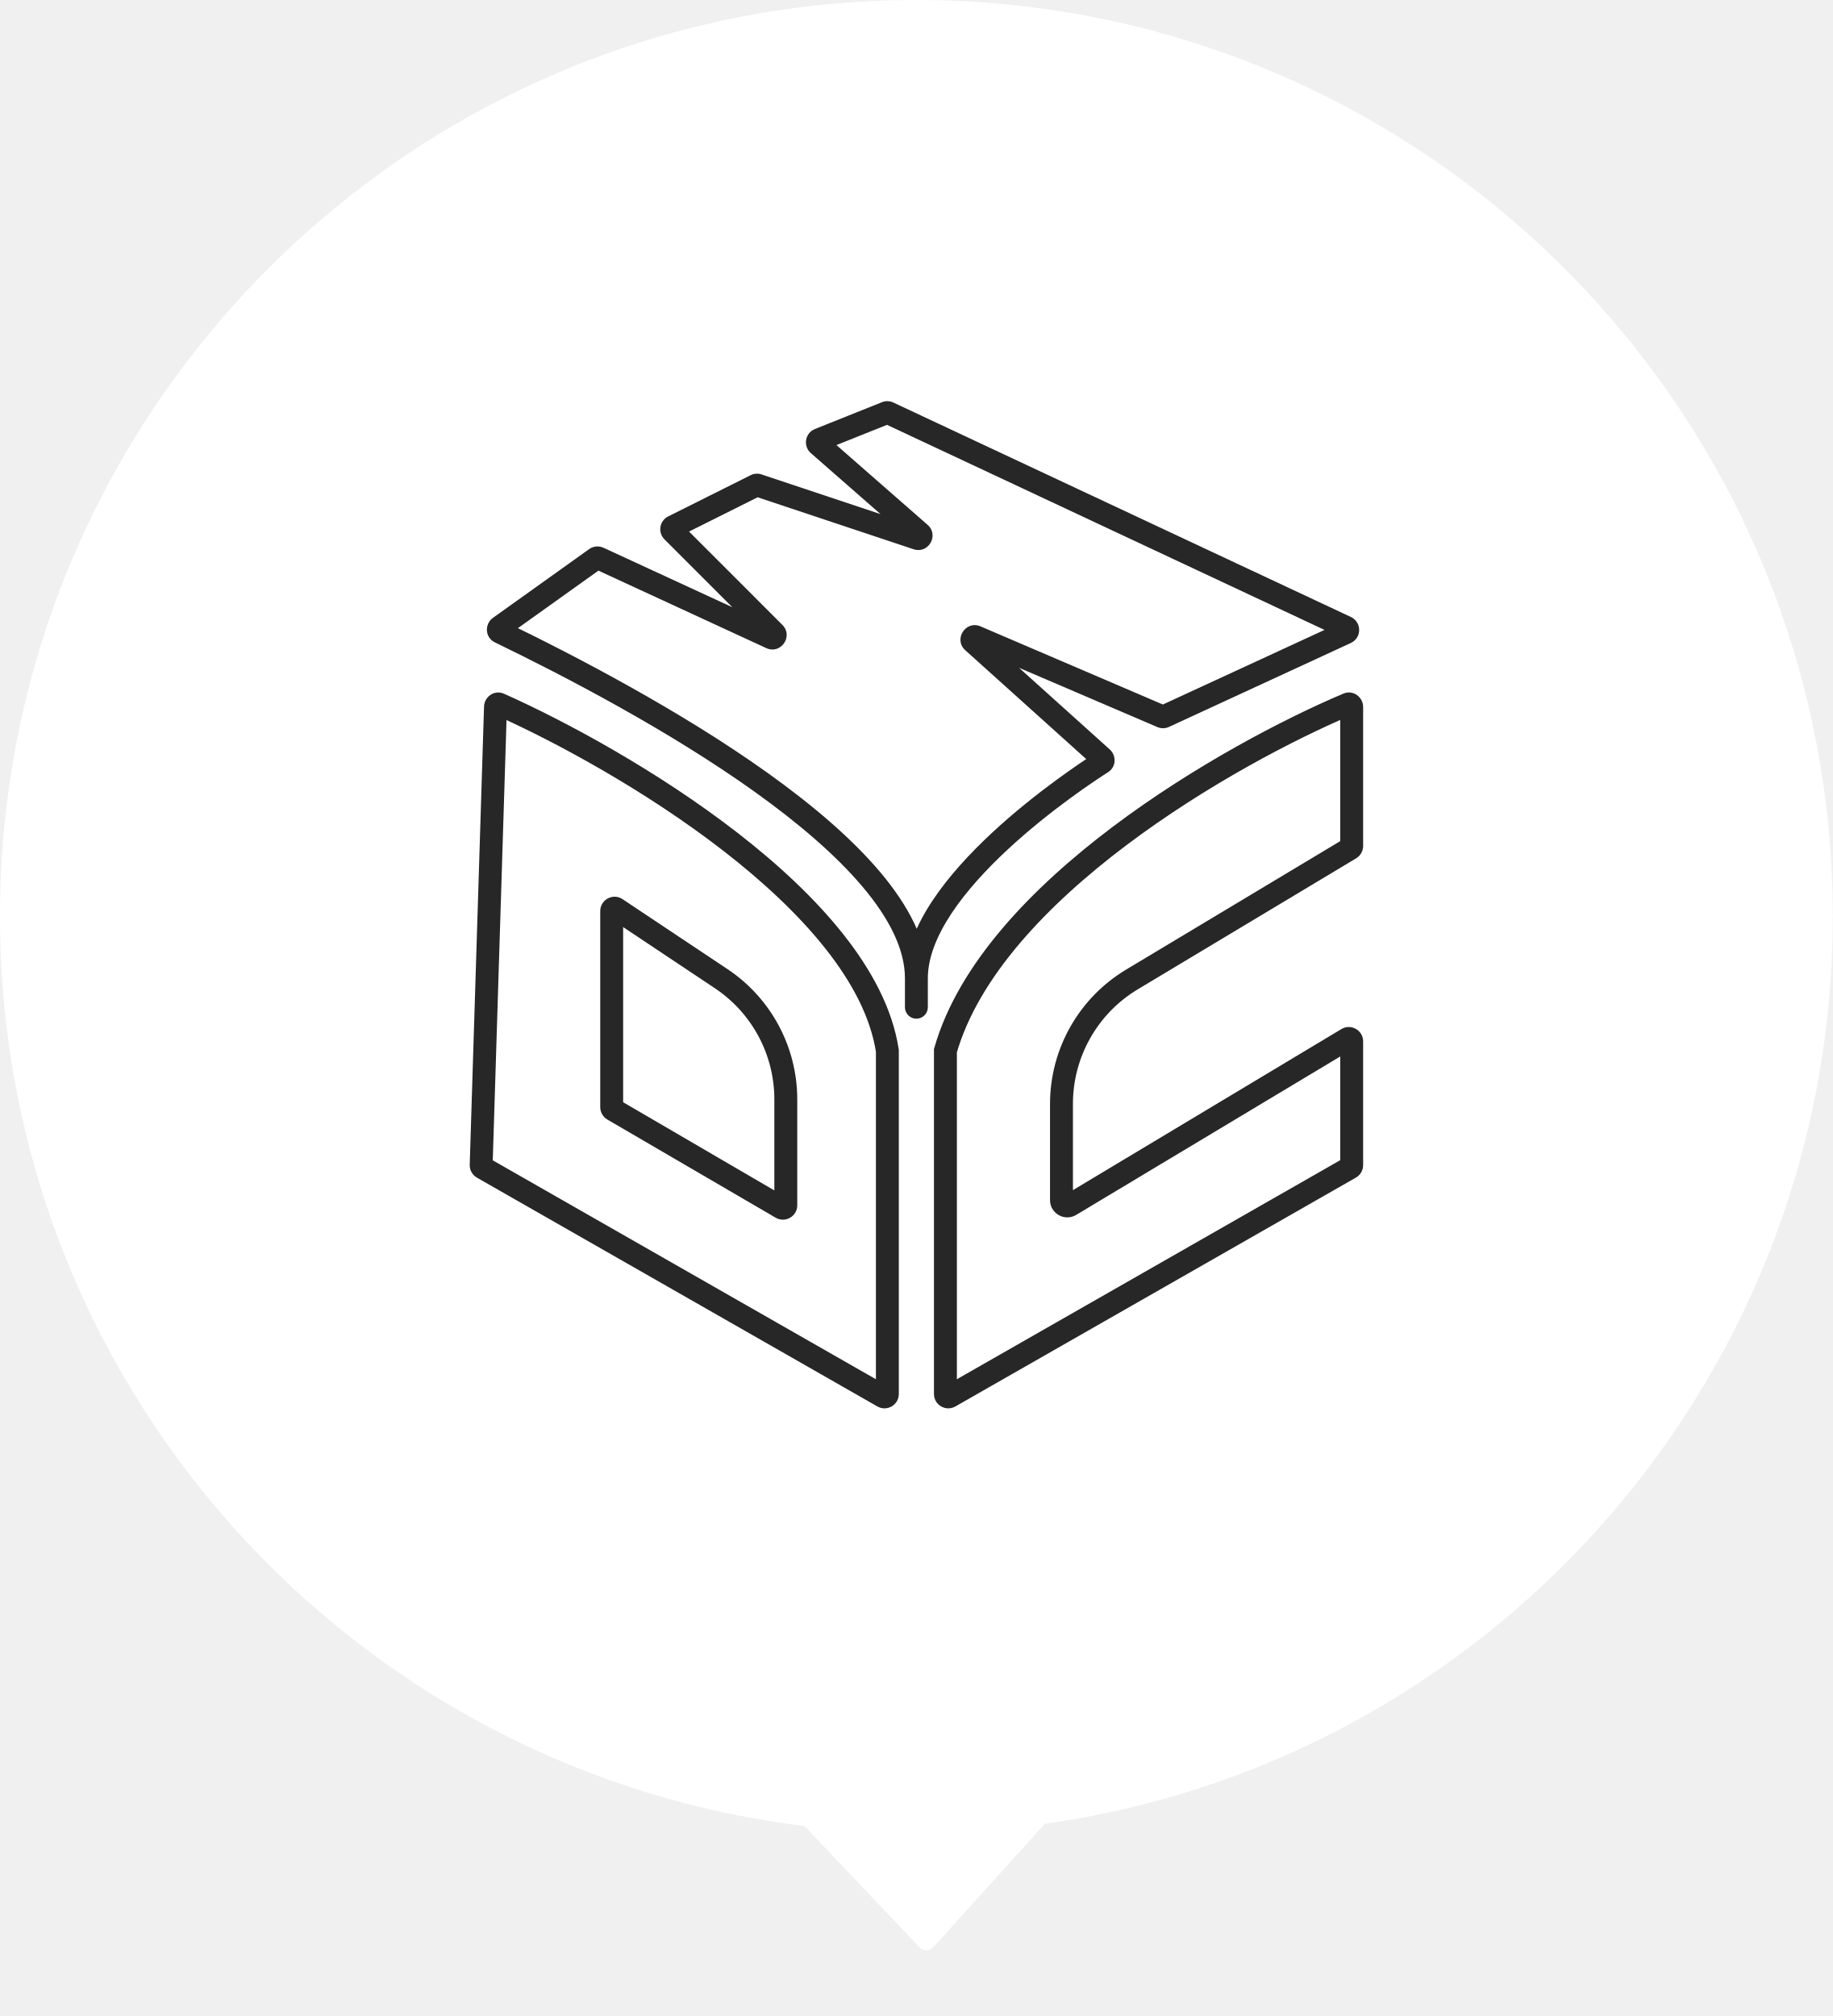
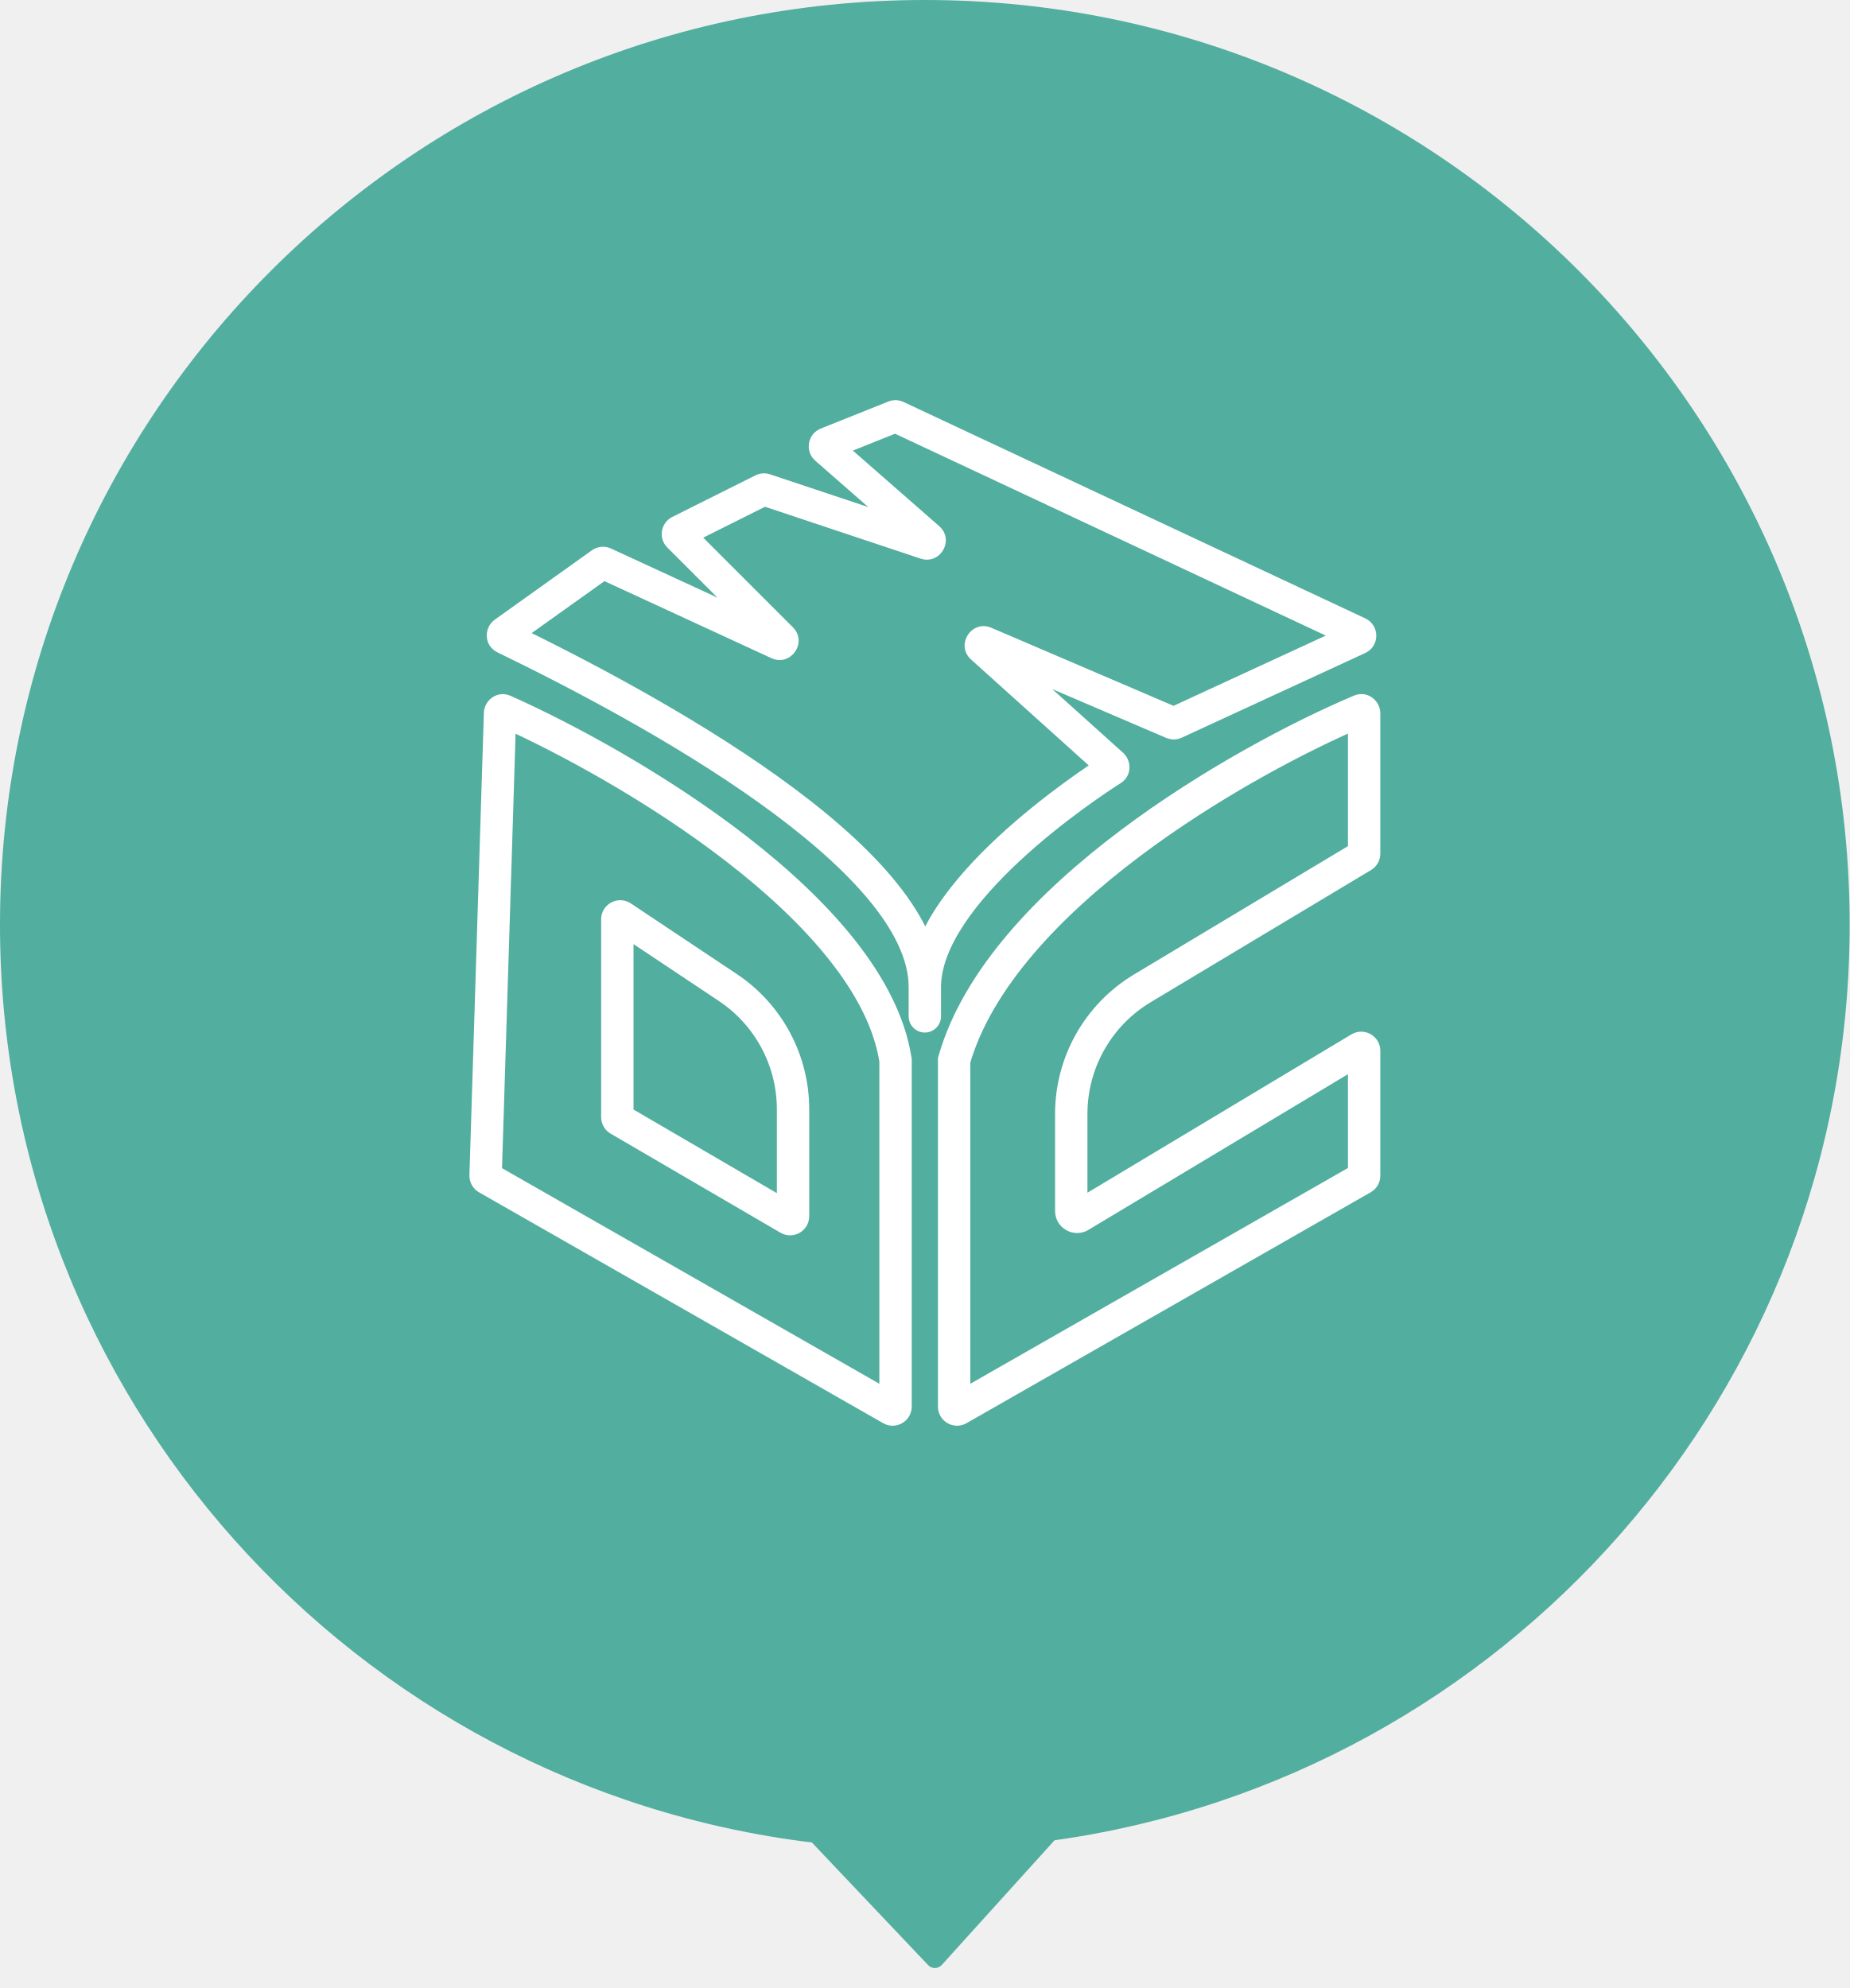
- <svg xmlns="http://www.w3.org/2000/svg" width="80" height="88" viewBox="0 0 80 88" fill="none">
-   <circle cx="40" cy="40" r="40" fill="white" />
-   <path d="M38.733 45.867H39.233V45.828L39.227 45.791L38.733 45.867ZM41.267 45.867L40.786 45.729L40.767 45.797V45.867H41.267ZM39.5 43.967C39.5 44.243 39.724 44.467 40 44.467C40.276 44.467 40.5 44.243 40.5 43.967H39.5ZM31.48 42.72L31.757 42.304L31.48 42.72ZM34.109 52.722L33.858 53.154L34.109 52.722ZM26.763 48.437L27.015 48.005L26.763 48.437ZM58.938 37.037L59.196 37.466L58.938 37.037ZM46.717 52.603L46.974 53.032L46.717 52.603ZM58.808 45.348L59.065 45.777L58.808 45.348ZM58.936 50.97L59.184 51.404L58.936 50.97ZM41.456 60.958L41.208 60.524L41.456 60.958ZM58.829 30.739L58.634 30.278L58.829 30.739ZM21.066 50.971L21.314 50.537L21.066 50.971ZM21.002 50.857L20.503 50.842L21.002 50.857ZM38.544 60.958L38.296 61.392L38.544 60.958ZM21.801 30.741L22.005 30.284L21.801 30.741ZM26.134 24.364L26.343 23.91L26.134 24.364ZM26.007 24.376L25.716 23.969L26.007 24.376ZM29.39 22.988L29.614 23.435L29.39 22.988ZM29.358 23.191L29.004 23.544L29.358 23.191ZM33.083 21.183L32.925 21.658L33.083 21.183ZM32.986 21.19L33.21 21.637L32.986 21.19ZM40.16 23.285L39.83 23.662L40.16 23.285ZM40.036 23.501L40.194 23.027L40.036 23.501ZM35.759 19.19L35.573 18.726L35.759 19.19ZM35.722 19.403L36.051 19.026L35.722 19.403ZM38.783 18.023L38.995 17.571L38.783 18.023ZM38.682 18.02L38.497 17.556L38.682 18.02ZM50.715 31.278L50.912 30.818L50.715 31.278ZM50.818 31.276L51.027 31.73L50.818 31.276ZM42.469 28.012L42.804 27.64L42.469 28.012ZM42.604 27.802L42.407 28.261L42.604 27.802ZM26.897 39.665L26.62 40.081L26.897 39.665ZM48.095 33.287L47.826 32.865L48.095 33.287ZM48.108 33.087L47.773 33.458L48.108 33.087ZM58.753 27.614L58.962 28.068L58.753 27.614ZM58.753 27.384L58.541 27.837L58.753 27.384ZM33.798 27.631L33.444 27.985L33.798 27.631ZM33.655 27.836L33.865 27.382L33.655 27.836ZM21.822 27.591L22.04 27.141L21.822 27.591ZM21.807 27.376L21.517 26.969L21.807 27.376ZM21.604 28.041C24.687 29.536 29.201 31.888 32.938 34.56C34.807 35.897 36.463 37.301 37.647 38.703C38.838 40.114 39.5 41.463 39.5 42.7H40.5C40.5 41.116 39.663 39.541 38.411 38.058C37.152 36.566 35.422 35.108 33.52 33.747C29.713 31.025 25.138 28.643 22.04 27.141L21.604 28.041ZM40.5 42.7C40.5 41.815 40.882 40.856 41.53 39.875C42.175 38.9 43.055 37.946 43.984 37.083C45.84 35.357 47.835 34.046 48.364 33.709L47.826 32.865C47.278 33.215 45.225 34.564 43.303 36.35C42.343 37.243 41.401 38.258 40.696 39.323C39.995 40.384 39.5 41.538 39.5 42.7H40.5ZM48.442 32.715L42.804 27.64L42.135 28.384L47.773 33.458L48.442 32.715ZM42.407 28.261L50.518 31.737L50.912 30.818L42.801 27.342L42.407 28.261ZM51.027 31.73L58.962 28.068L58.543 27.16L50.608 30.822L51.027 31.73ZM58.966 26.932L38.995 17.571L38.571 18.476L58.541 27.837L58.966 26.932ZM38.497 17.556L35.573 18.726L35.944 19.654L38.868 18.485L38.497 17.556ZM35.393 19.779L39.83 23.662L40.489 22.909L36.051 19.026L35.393 19.779ZM40.194 23.027L33.241 20.709L32.925 21.658L39.878 23.975L40.194 23.027ZM32.763 20.743L29.167 22.541L29.614 23.435L33.21 21.637L32.763 20.743ZM29.004 23.544L33.444 27.985L34.151 27.278L29.711 22.837L29.004 23.544ZM33.865 27.382L26.343 23.91L25.924 24.818L33.446 28.29L33.865 27.382ZM25.716 23.969L21.517 26.969L22.098 27.783L26.297 24.783L25.716 23.969ZM21.597 31.198C24.238 32.375 28.183 34.508 31.585 37.147C33.286 38.467 34.838 39.903 36.023 41.399C37.21 42.897 38.006 44.429 38.239 45.943L39.227 45.791C38.959 44.045 38.055 42.355 36.807 40.778C35.556 39.199 33.939 37.707 32.199 36.357C28.719 33.658 24.7 31.486 22.005 30.284L21.597 31.198ZM38.233 45.867V60.848H39.233V45.867H38.233ZM38.792 60.524L21.314 50.537L20.818 51.405L38.296 61.392L38.792 60.524ZM21.502 50.873L22.127 30.87L21.128 30.839L20.503 50.842L21.502 50.873ZM58.634 30.278C56.038 31.377 52.111 33.425 48.574 36.087C45.055 38.737 41.835 42.059 40.786 45.729L41.747 46.004C42.703 42.66 45.698 39.504 49.176 36.886C52.636 34.282 56.489 32.273 59.024 31.199L58.634 30.278ZM40.767 45.867V60.848H41.767V45.867H40.767ZM41.704 61.392L59.184 51.404L58.688 50.536L41.208 60.524L41.704 61.392ZM59.5 50.86V45.457H58.5V50.86H59.5ZM58.551 44.92L46.46 52.174L46.974 53.032L59.065 45.777L58.551 44.92ZM46.833 52.386V48.186H45.833V52.386H46.833ZM49.665 43.184L59.196 37.466L58.681 36.608L49.151 42.326L49.665 43.184ZM59.5 36.928V30.857H58.5V36.928H59.5ZM26.2 39.77V48.327H27.2V39.77H26.2ZM26.511 48.869L33.858 53.154L34.361 52.29L27.015 48.005L26.511 48.869ZM34.8 52.613V47.989H33.8V52.613H34.8ZM31.757 42.304L27.174 39.249L26.62 40.081L31.202 43.136L31.757 42.304ZM39.5 42.7V43.967H40.5V42.7H39.5ZM34.8 47.989C34.8 45.705 33.658 43.571 31.757 42.304L31.202 43.136C32.825 44.218 33.8 46.039 33.8 47.989H34.8ZM33.858 53.154C34.275 53.398 34.8 53.096 34.8 52.613H33.8C33.8 52.325 34.113 52.145 34.361 52.29L33.858 53.154ZM26.2 48.327C26.2 48.55 26.318 48.756 26.511 48.869L27.015 48.005C27.13 48.072 27.2 48.194 27.2 48.327H26.2ZM59.196 37.466C59.385 37.352 59.5 37.148 59.5 36.928H58.5C58.5 36.797 58.569 36.676 58.681 36.608L59.196 37.466ZM46.46 52.174C46.624 52.076 46.833 52.194 46.833 52.386H45.833C45.833 52.971 46.472 53.333 46.974 53.032L46.46 52.174ZM59.5 45.457C59.5 44.97 58.969 44.669 58.551 44.92L59.065 45.777C58.817 45.926 58.5 45.747 58.5 45.457H59.5ZM59.184 51.404C59.38 51.292 59.5 51.085 59.5 50.86H58.5C58.5 50.726 58.572 50.602 58.688 50.536L59.184 51.404ZM40.767 60.848C40.767 61.33 41.286 61.631 41.704 61.392L41.208 60.524C41.457 60.382 41.767 60.562 41.767 60.848H40.767ZM59.024 31.199C58.75 31.315 58.5 31.094 58.5 30.857H59.5C59.5 30.438 59.074 30.092 58.634 30.278L59.024 31.199ZM21.314 50.537C21.434 50.606 21.506 50.735 21.502 50.873L20.503 50.842C20.495 51.073 20.617 51.29 20.818 51.405L21.314 50.537ZM38.233 60.848C38.233 60.562 38.543 60.382 38.792 60.524L38.296 61.392C38.714 61.631 39.233 61.33 39.233 60.848H38.233ZM22.005 30.284C21.572 30.091 21.141 30.422 21.128 30.839L22.127 30.87C22.12 31.107 21.866 31.317 21.597 31.198L22.005 30.284ZM26.343 23.91C26.139 23.816 25.899 23.838 25.716 23.969L26.297 24.783C26.188 24.861 26.046 24.874 25.924 24.818L26.343 23.91ZM29.167 22.541C28.784 22.732 28.702 23.242 29.004 23.544L29.711 22.837C29.891 23.018 29.842 23.321 29.614 23.435L29.167 22.541ZM33.241 20.709C33.084 20.656 32.911 20.669 32.763 20.743L33.21 21.637C33.121 21.682 33.019 21.689 32.925 21.658L33.241 20.709ZM39.83 23.662C39.523 23.393 39.807 22.898 40.194 23.027L39.878 23.975C40.527 24.192 41.004 23.36 40.489 22.909L39.83 23.662ZM35.573 18.726C35.138 18.899 35.041 19.471 35.393 19.779L36.051 19.026C36.261 19.21 36.203 19.551 35.944 19.654L35.573 18.726ZM38.995 17.571C38.838 17.497 38.658 17.492 38.497 17.556L38.868 18.485C38.772 18.523 38.664 18.52 38.571 18.476L38.995 17.571ZM50.518 31.737C50.681 31.807 50.866 31.805 51.027 31.73L50.608 30.822C50.704 30.778 50.815 30.777 50.912 30.818L50.518 31.737ZM42.804 27.64C43.117 27.923 42.795 28.427 42.407 28.261L42.801 27.342C42.149 27.063 41.608 27.91 42.135 28.384L42.804 27.64ZM27.2 39.77C27.2 40.068 26.868 40.246 26.62 40.081L27.174 39.249C26.758 38.971 26.2 39.27 26.2 39.77H27.2ZM48.364 33.709C48.74 33.469 48.727 32.971 48.442 32.715L47.773 33.458C47.614 33.315 47.593 33.014 47.826 32.865L48.364 33.709ZM58.962 28.068C59.446 27.845 59.448 27.158 58.966 26.932L58.541 27.837C58.254 27.702 58.255 27.293 58.543 27.16L58.962 28.068ZM33.444 27.985C33.15 27.69 33.486 27.207 33.865 27.382L33.446 28.29C34.081 28.583 34.646 27.772 34.151 27.278L33.444 27.985ZM46.833 48.186C46.833 46.137 47.908 44.238 49.665 43.184L49.151 42.326C47.093 43.561 45.833 45.786 45.833 48.186H46.833ZM22.04 27.141C22.32 27.277 22.305 27.635 22.098 27.783L21.517 26.969C21.153 27.229 21.15 27.821 21.604 28.041L22.04 27.141Z" fill="#272727" />
-   <path d="M27.647 71.825L52.647 71.825L40.731 85.005C40.575 85.177 40.304 85.181 40.144 85.011L27.647 71.825Z" fill="white" />
+ <svg xmlns="http://www.w3.org/2000/svg" width="80" height="86" viewBox="0 0 80 86" fill="none">
+   <path d="M45.609 79.61C65.045 76.883 80 60.188 80 40C80 17.909 62.091 0 40 0C17.909 0 0 17.909 0 40C0 60.438 15.328 77.295 35.115 79.705L40.144 85.011C40.304 85.181 40.575 85.177 40.731 85.005L45.609 79.61Z" fill="#52AE9E" />
+   <path d="M38.733 45.867H39.433V45.813L39.425 45.76L38.733 45.867ZM41.267 45.867L40.594 45.674L40.567 45.769V45.867H41.267ZM39.3 43.967C39.3 44.353 39.613 44.667 40 44.667C40.387 44.667 40.7 44.353 40.7 43.967H39.3ZM31.48 42.72L31.868 42.137L31.48 42.72ZM34.109 52.722L33.757 53.327L34.109 52.722ZM26.763 48.437L27.116 47.832L26.763 48.437ZM58.938 37.037L59.299 37.637L58.938 37.037ZM46.717 52.603L47.077 53.203L46.717 52.603ZM58.808 45.348L59.168 45.949L58.808 45.348ZM58.936 50.97L59.283 51.578L58.936 50.97ZM41.456 60.958L41.109 60.351L41.456 60.958ZM58.829 30.739L58.556 30.094L58.829 30.739ZM21.066 50.971L21.413 50.363L21.066 50.971ZM21.002 50.857L20.303 50.835L21.002 50.857ZM38.544 60.958L38.197 61.566L38.544 60.958ZM21.801 30.741L22.086 30.102L21.801 30.741ZM26.134 24.364L26.427 23.729L26.134 24.364ZM26.007 24.376L25.6 23.806L26.007 24.376ZM29.39 22.988L29.704 23.614L29.39 22.988ZM29.358 23.191L28.863 23.686L29.358 23.191ZM33.083 21.183L32.862 21.847L33.083 21.183ZM32.986 21.19L33.3 21.816L32.986 21.19ZM40.16 23.285L39.699 23.812L40.16 23.285ZM40.036 23.501L40.257 22.837L40.036 23.501ZM35.759 19.19L35.499 18.54L35.759 19.19ZM35.722 19.403L36.183 18.876L35.722 19.403ZM38.783 18.023L39.08 17.39L38.783 18.023ZM38.682 18.02L38.422 17.37L38.682 18.02ZM50.715 31.278L50.991 30.634L50.715 31.278ZM50.818 31.276L51.111 31.912L50.818 31.276ZM42.469 28.012L42.937 27.492L42.469 28.012ZM42.604 27.802L42.328 28.445L42.604 27.802ZM26.897 39.665L26.509 40.247L26.897 39.665ZM48.095 33.287L47.719 32.697L48.095 33.287ZM48.108 33.087L47.639 33.607L48.108 33.087ZM58.753 27.614L59.046 28.25L58.753 27.614ZM58.753 27.384L58.456 28.018L58.753 27.384ZM33.798 27.631L33.303 28.126L33.798 27.631ZM33.655 27.836L33.949 27.2L33.655 27.836ZM21.822 27.591L22.127 26.961L21.822 27.591ZM21.807 27.376L21.4 26.806L21.807 27.376ZM21.516 28.221C24.596 29.715 29.099 32.061 32.822 34.723C34.685 36.055 36.325 37.448 37.494 38.832C38.673 40.228 39.3 41.533 39.3 42.7H40.7C40.7 41.046 39.828 39.426 38.564 37.929C37.29 36.42 35.545 34.95 33.636 33.584C29.815 30.852 25.228 28.465 22.127 26.961L21.516 28.221ZM40.7 42.7C40.7 41.871 41.059 40.95 41.697 39.985C42.33 39.028 43.198 38.086 44.12 37.229C45.964 35.516 47.947 34.212 48.472 33.877L47.719 32.697C47.166 33.049 45.102 34.406 43.167 36.204C42.2 37.102 41.246 38.129 40.529 39.213C39.818 40.29 39.3 41.483 39.3 42.7H40.7ZM48.576 32.566L42.937 27.492L42.001 28.532L47.639 33.607L48.576 32.566ZM42.328 28.445L50.439 31.921L50.991 30.634L42.879 27.158L42.328 28.445ZM51.111 31.912L59.046 28.25L58.459 26.979L50.525 30.641L51.111 31.912ZM59.05 26.751L39.08 17.39L38.486 18.657L58.456 28.018L59.05 26.751ZM38.422 17.37L35.499 18.54L36.019 19.84L38.942 18.67L38.422 17.37ZM35.261 19.93L39.699 23.812L40.62 22.759L36.183 18.876L35.261 19.93ZM40.257 22.837L33.304 20.519L32.862 21.847L39.815 24.165L40.257 22.837ZM32.673 20.564L29.078 22.362L29.704 23.614L33.3 21.816L32.673 20.564ZM28.863 23.686L33.303 28.126L34.293 27.136L29.853 22.696L28.863 23.686ZM33.949 27.2L26.427 23.729L25.84 25L33.362 28.471L33.949 27.2ZM25.6 23.806L21.4 26.806L22.214 27.945L26.414 24.946L25.6 23.806ZM21.516 31.38C24.145 32.553 28.076 34.678 31.463 37.305C33.156 38.618 34.695 40.044 35.866 41.523C37.041 43.006 37.816 44.506 38.041 45.973L39.425 45.76C39.15 43.968 38.224 42.246 36.964 40.654C35.7 39.058 34.069 37.555 32.321 36.199C28.826 33.488 24.792 31.309 22.086 30.102L21.516 31.38ZM38.033 45.867V60.848H39.433V45.867H38.033ZM38.891 60.351L21.413 50.363L20.719 51.579L38.197 61.566L38.891 60.351ZM21.702 50.879L22.327 30.876L20.928 30.832L20.303 50.835L21.702 50.879ZM58.556 30.094C55.948 31.198 52.006 33.254 48.454 35.928C44.926 38.583 41.661 41.939 40.594 45.674L41.94 46.059C42.877 42.78 45.827 39.658 49.296 37.046C52.741 34.453 56.579 32.452 59.102 31.383L58.556 30.094ZM40.567 45.867V60.848H41.967V45.867H40.567ZM41.803 61.566L59.283 51.578L58.589 50.362L41.109 60.351L41.803 61.566ZM59.7 50.86V45.457H58.3V50.86H59.7ZM58.448 44.748L46.357 52.003L47.077 53.203L59.168 45.949L58.448 44.748ZM47.033 52.386V48.186H45.633V52.386H47.033ZM49.768 43.355L59.299 37.637L58.578 36.437L49.048 42.155L49.768 43.355ZM59.7 36.928V30.857H58.3V36.928H59.7ZM26 39.77V48.327H27.4V39.77H26ZM26.41 49.041L33.757 53.327L34.462 52.118L27.116 47.832L26.41 49.041ZM35 52.613V47.989H33.6V52.613H35ZM31.868 42.137L27.285 39.082L26.509 40.247L31.091 43.302L31.868 42.137ZM39.3 42.7V43.967H40.7V42.7H39.3ZM35 47.989C35 45.638 33.825 43.442 31.868 42.137L31.091 43.302C32.659 44.347 33.6 46.106 33.6 47.989H35ZM33.757 53.327C34.308 53.648 35 53.251 35 52.613H33.6C33.6 52.17 34.08 51.895 34.462 52.118L33.757 53.327ZM26 48.327C26 48.621 26.156 48.893 26.41 49.041L27.116 47.832C27.292 47.935 27.4 48.123 27.4 48.327H26ZM59.299 37.637C59.548 37.488 59.7 37.219 59.7 36.928H58.3C58.3 36.727 58.406 36.54 58.578 36.437L59.299 37.637ZM46.357 52.003C46.655 51.824 47.033 52.039 47.033 52.386H45.633C45.633 53.127 46.442 53.585 47.077 53.203L46.357 52.003ZM59.7 45.457C59.7 44.815 58.999 44.418 58.448 44.748L59.168 45.949C58.786 46.178 58.3 45.903 58.3 45.457H59.7ZM59.283 51.578C59.541 51.43 59.7 51.157 59.7 50.86H58.3C58.3 50.654 58.41 50.464 58.589 50.362L59.283 51.578ZM40.567 60.848C40.567 61.483 41.252 61.881 41.803 61.566L41.109 60.351C41.491 60.132 41.967 60.408 41.967 60.848H40.567ZM59.102 31.383C58.685 31.559 58.3 31.225 58.3 30.857H59.7C59.7 30.307 59.139 29.847 58.556 30.094L59.102 31.383ZM21.413 50.363C21.598 50.469 21.709 50.667 21.702 50.879L20.303 50.835C20.293 51.141 20.453 51.427 20.719 51.579L21.413 50.363ZM38.033 60.848C38.033 60.408 38.509 60.132 38.891 60.351L38.197 61.566C38.748 61.881 39.433 61.483 39.433 60.848H38.033ZM22.086 30.102C21.514 29.846 20.945 30.286 20.928 30.832L22.327 30.876C22.316 31.243 21.925 31.562 21.516 31.38L22.086 30.102ZM26.427 23.729C26.157 23.604 25.842 23.634 25.6 23.806L26.414 24.946C26.246 25.065 26.027 25.086 25.84 25L26.427 23.729ZM29.078 22.362C28.573 22.614 28.464 23.287 28.863 23.686L29.853 22.696C30.129 22.973 30.054 23.439 29.704 23.614L29.078 22.362ZM33.304 20.519C33.096 20.45 32.87 20.466 32.673 20.564L33.3 21.816C33.163 21.884 33.006 21.895 32.862 21.847L33.304 20.519ZM39.699 23.812C39.227 23.4 39.664 22.639 40.257 22.837L39.815 24.165C40.671 24.45 41.3 23.353 40.62 22.759L39.699 23.812ZM35.499 18.54C34.925 18.769 34.797 19.523 35.261 19.93L36.183 18.876C36.505 19.158 36.416 19.681 36.019 19.84L35.499 18.54ZM39.08 17.39C38.873 17.292 38.635 17.285 38.422 17.37L38.942 18.67C38.795 18.729 38.63 18.724 38.486 18.657L39.08 17.39ZM50.439 31.921C50.654 32.013 50.899 32.01 51.111 31.912L50.525 30.641C50.672 30.573 50.841 30.57 50.991 30.634L50.439 31.921ZM42.937 27.492C43.419 27.926 42.924 28.7 42.328 28.445L42.879 27.158C42.02 26.79 41.306 27.907 42.001 28.532L42.937 27.492ZM27.4 39.77C27.4 40.228 26.89 40.501 26.509 40.247L27.285 39.082C26.736 38.716 26 39.11 26 39.77H27.4ZM48.472 33.877C48.97 33.559 48.949 32.903 48.576 32.566L47.639 33.607C47.391 33.384 47.363 32.924 47.719 32.697L48.472 33.877ZM59.046 28.25C59.684 27.955 59.687 27.049 59.05 26.751L58.456 28.018C58.015 27.811 58.017 27.183 58.459 26.979L59.046 28.25ZM33.303 28.126C32.85 27.674 33.367 26.932 33.949 27.2L33.362 28.471C34.2 28.858 34.946 27.789 34.293 27.136L33.303 28.126ZM47.033 48.186C47.033 46.207 48.072 44.373 49.768 43.355L49.048 42.155C46.93 43.426 45.633 45.715 45.633 48.186H47.033ZM22.127 26.961C22.555 27.169 22.535 27.716 22.214 27.945L21.4 26.806C20.923 27.147 20.916 27.93 21.516 28.221L22.127 26.961Z" fill="white" />
</svg>
